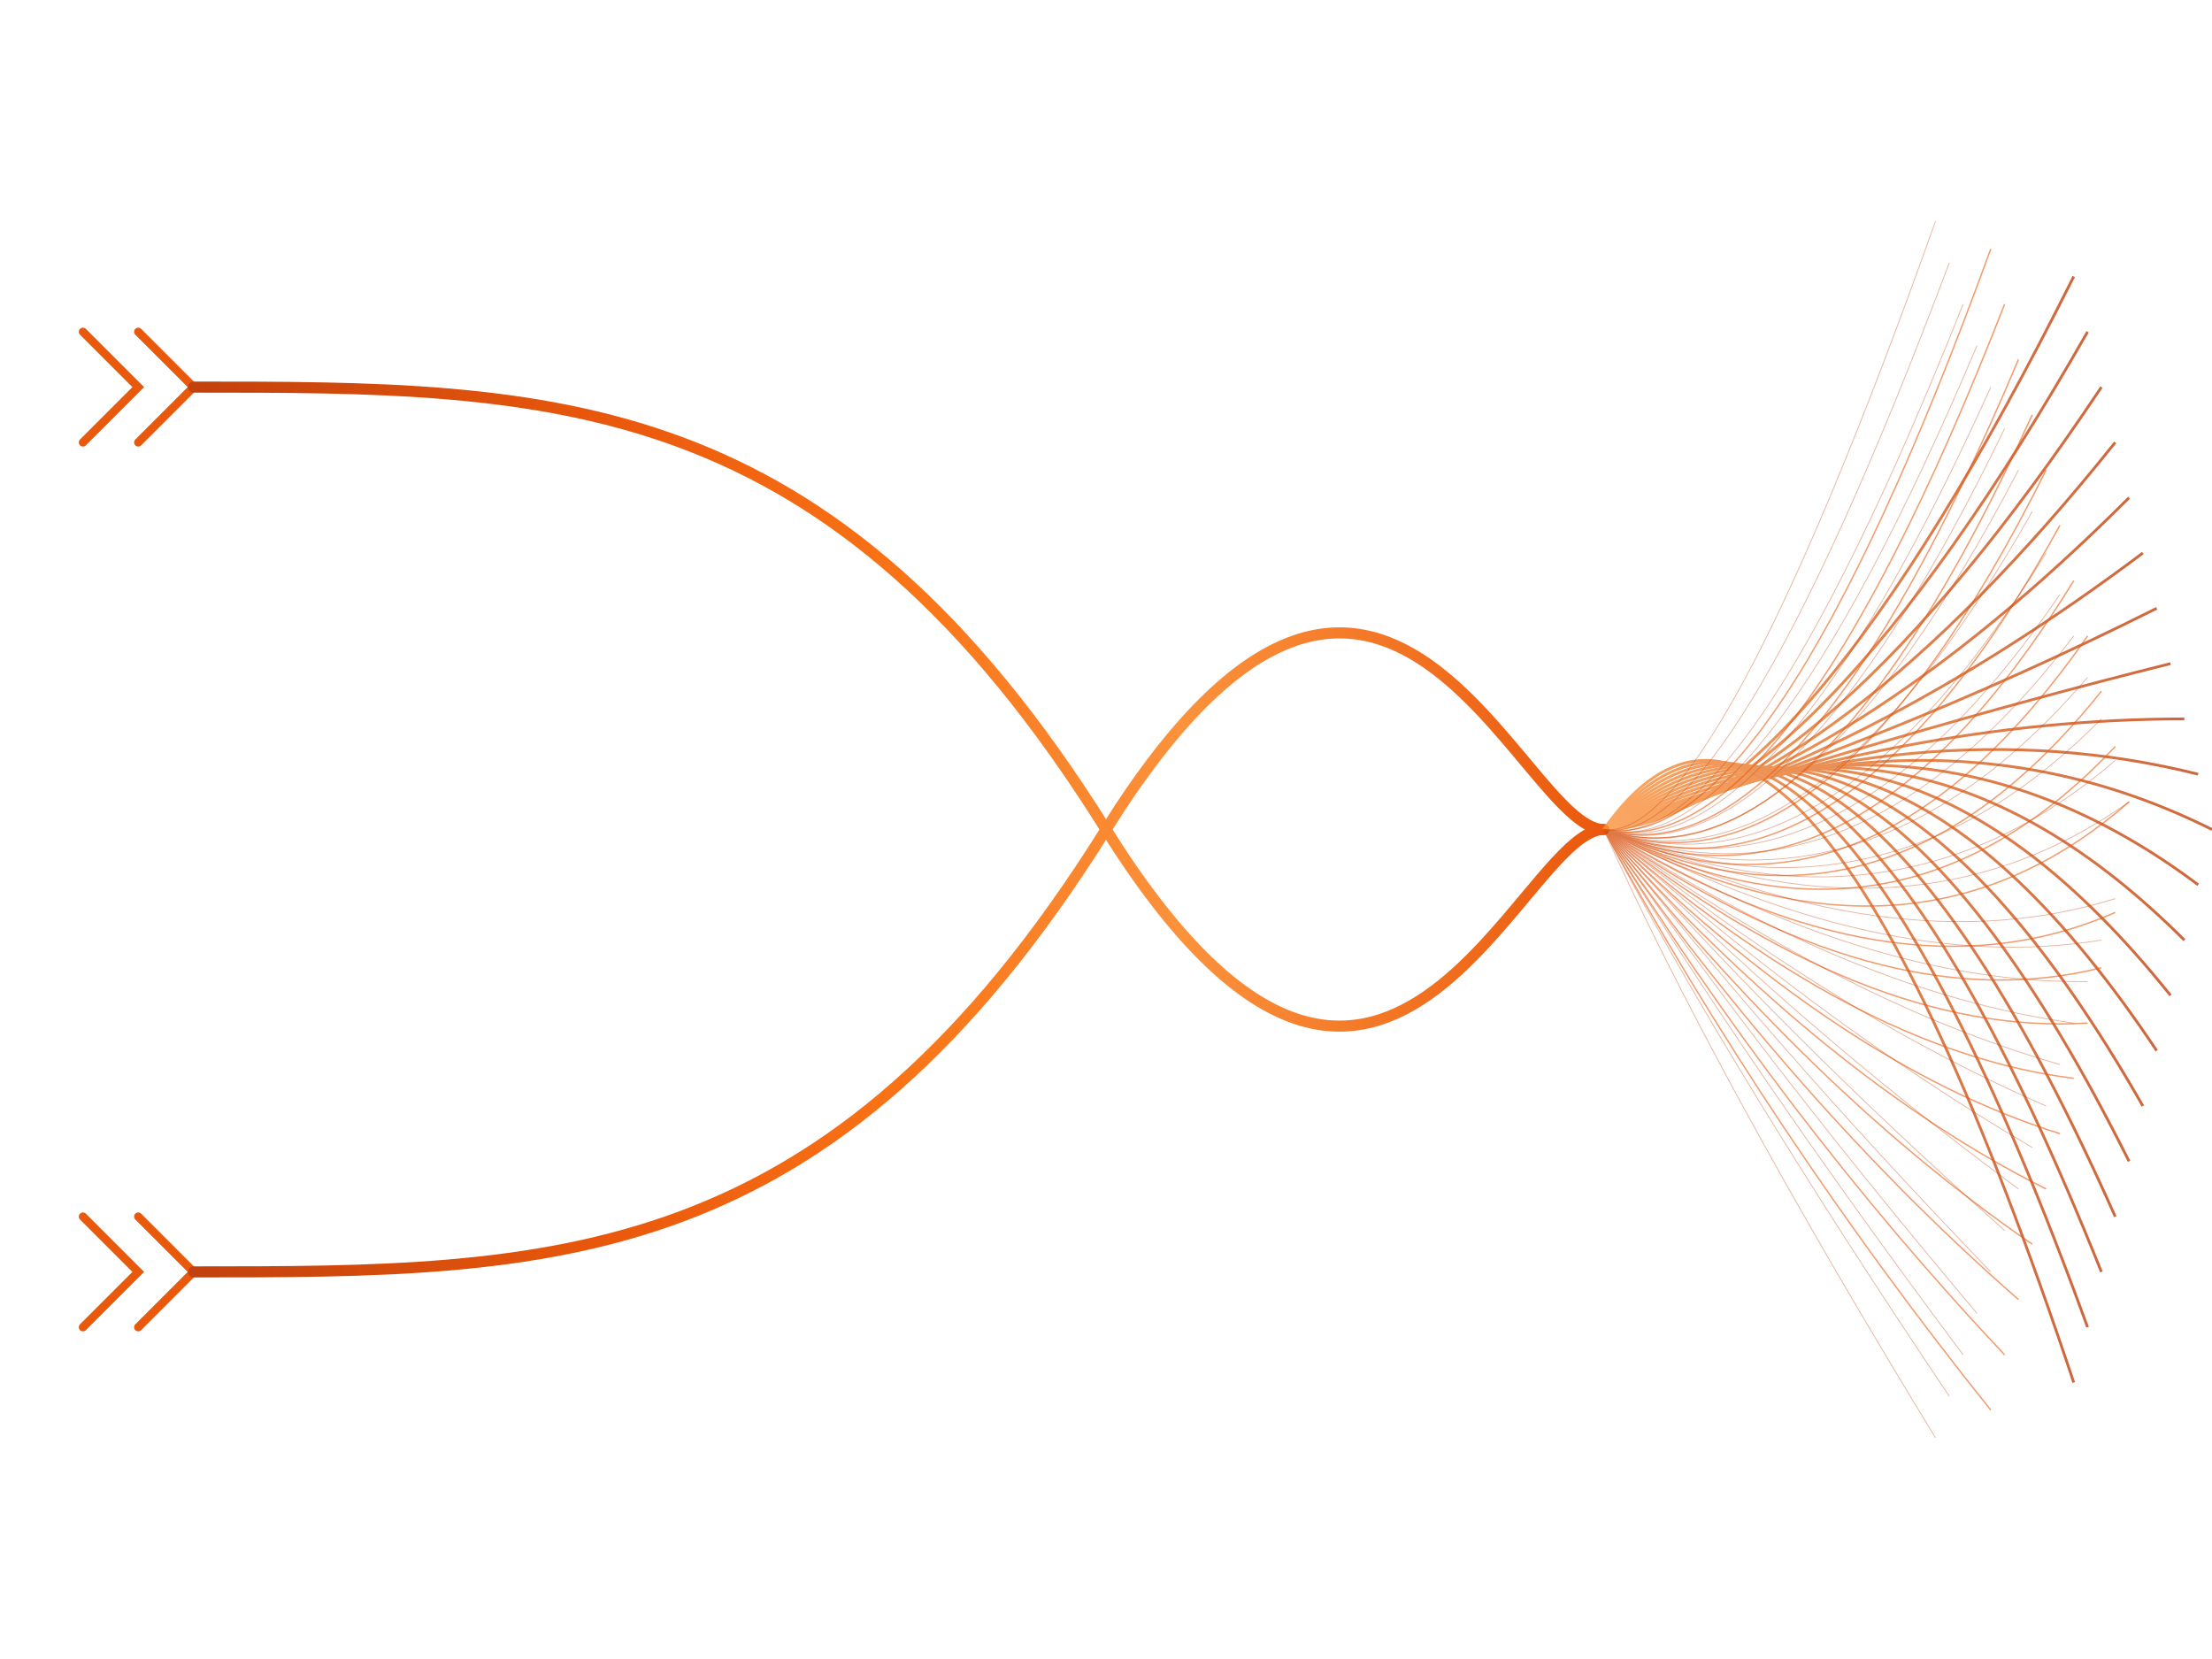
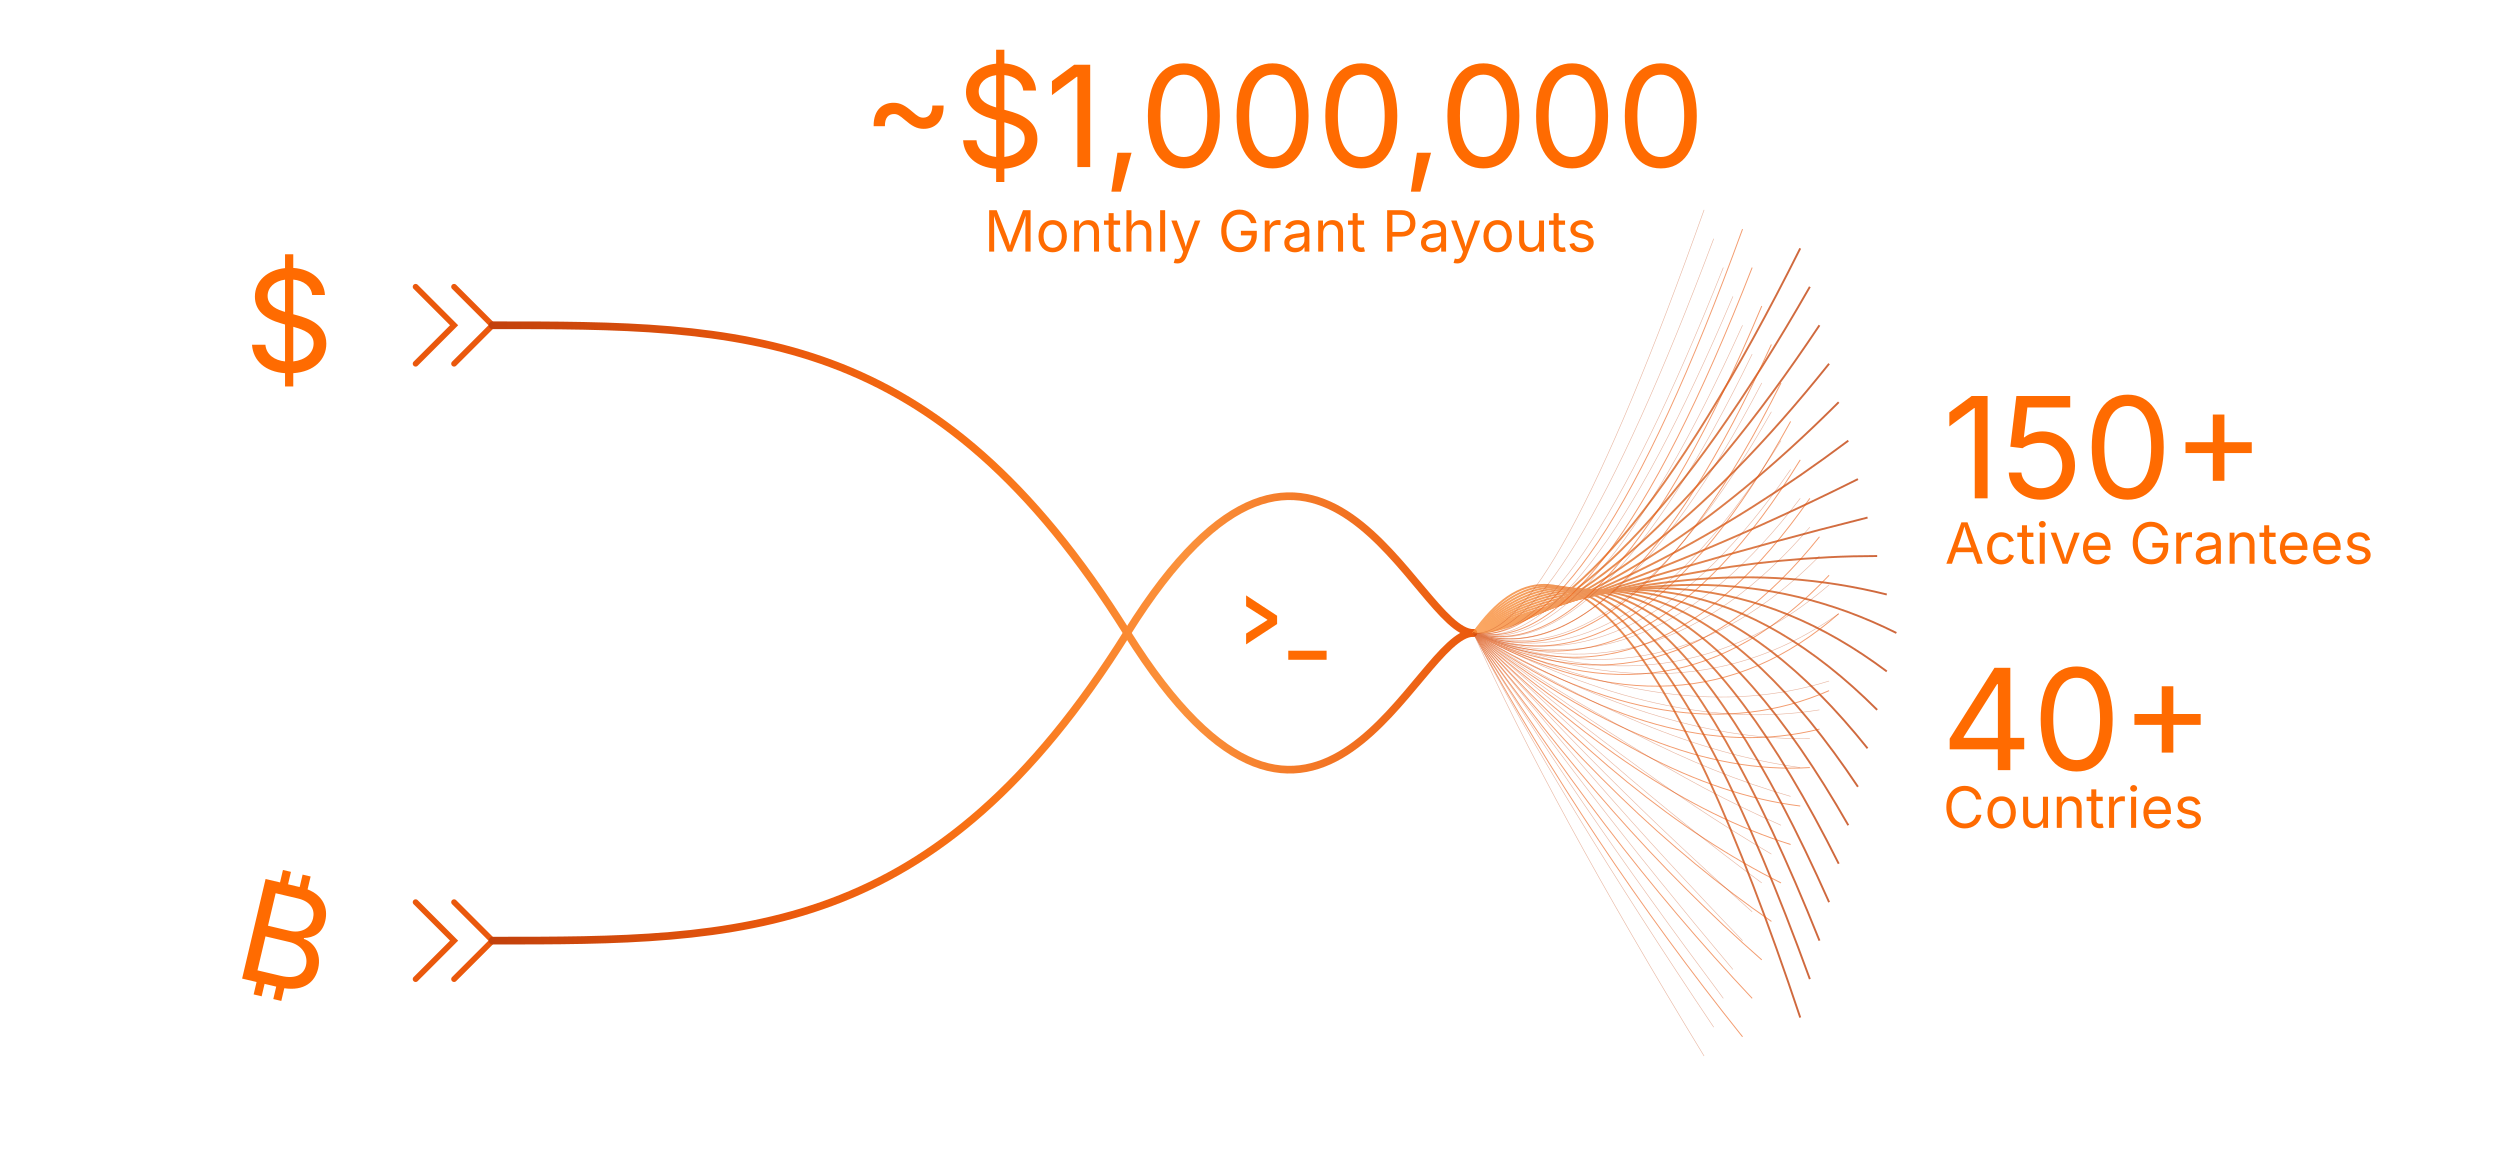
- <svg xmlns="http://www.w3.org/2000/svg" viewBox="0 0 800 600">
-   <defs>
-     <linearGradient id="mainGradient" x1="0%" y1="0%" x2="100%" y2="0%">
-       <stop offset="0%" stop-color="#c2410c" />
-       <stop offset="30%" stop-color="#ea580c" />
-       <stop offset="50%" stop-color="#f97316" />
-       <stop offset="70%" stop-color="#fb923c" />
-       <stop offset="100%" stop-color="#ea580c" />
+ <svg xmlns="http://www.w3.org/2000/svg" xmlns:xlink="http://www.w3.org/1999/xlink" viewBox="0 0 1300 600" version="1.1" id="svg82" width="1300" height="600" xml:space="preserve">
+   <defs id="defs7">
+     <linearGradient id="mainGradient" x1="0" y1="0" x2="1" y2="0">
+       <stop offset="0%" stop-color="#c2410c" id="stop1" />
+       <stop offset="30%" stop-color="#ea580c" id="stop2" />
+       <stop offset="50%" stop-color="#f97316" id="stop3" />
+       <stop offset="70%" stop-color="#fb923c" id="stop4" />
+       <stop offset="100%" stop-color="#ea580c" id="stop5" />
    </linearGradient>
-     <linearGradient id="fanGradient" x1="0%" y1="0%" x2="100%" y2="0%">
-       <stop offset="0%" stop-color="#fb923c" />
-       <stop offset="100%" stop-color="#c2410c" />
+     <linearGradient id="fanGradient" x1="0" y1="0" x2="1" y2="0">
+       <stop offset="0%" stop-color="#fb923c" id="stop6" />
+       <stop offset="100%" stop-color="#c2410c" id="stop7" />
    </linearGradient>
+     <linearGradient xlink:href="#mainGradient" id="linearGradient82" x1="45.987" y1="204.058" x2="393.595" y2="204.058" gradientTransform="matrix(1.478678,0,0,0.6762798,186.125,29.13449)" gradientUnits="userSpaceOnUse" />
+     <linearGradient xlink:href="#mainGradient" id="linearGradient83" x1="45.987" y1="335.541" x2="393.595" y2="335.541" gradientTransform="matrix(1.478678,0,0,0.6762798,186.125,29.13449)" gradientUnits="userSpaceOnUse" />
+     <linearGradient xlink:href="#fanGradient" id="linearGradient84" x1="629.408" y1="91.944" x2="814.375" y2="91.944" gradientTransform="scale(0.9215008,1.085186)" gradientUnits="userSpaceOnUse" />
+     <linearGradient xlink:href="#fanGradient" id="linearGradient85" x1="588.627" y1="117.99" x2="766.715" y2="117.99" gradientTransform="scale(0.9852869,1.014933)" gradientUnits="userSpaceOnUse" />
+     <linearGradient xlink:href="#fanGradient" id="linearGradient86" x1="547.364" y1="148.038" x2="717.706" y2="148.038" gradientTransform="scale(1.05951,0.9438327)" gradientUnits="userSpaceOnUse" />
+     <linearGradient xlink:href="#fanGradient" id="linearGradient87" x1="505.273" y1="183.277" x2="666.878" y2="183.277" gradientTransform="scale(1.147722,0.871291)" gradientUnits="userSpaceOnUse" />
+     <linearGradient xlink:href="#fanGradient" id="linearGradient88" x1="461.903" y1="225.535" x2="613.613" y2="225.535" gradientTransform="scale(1.25544,0.7965336)" gradientUnits="userSpaceOnUse" />
+     <linearGradient xlink:href="#fanGradient" id="linearGradient89" x1="416.63" y1="277.807" x2="557.041" y2="277.807" gradientTransform="scale(1.391818,0.7184848)" gradientUnits="userSpaceOnUse" />
+     <linearGradient xlink:href="#fanGradient" id="linearGradient90" x1="368.512" y1="345.468" x2="495.85" y2="345.468" gradientTransform="scale(1.573508,0.6355226)" gradientUnits="userSpaceOnUse" />
+     <linearGradient xlink:href="#fanGradient" id="linearGradient91" x1="315.978" y1="439.526" x2="427.843" y2="439.526" gradientTransform="scale(1.835068,0.5449388)" gradientUnits="userSpaceOnUse" />
+     <linearGradient xlink:href="#fanGradient" id="linearGradient92" x1="256.004" y1="587.748" x2="348.797" y2="587.748" gradientTransform="scale(2.264925,0.4415157)" gradientUnits="userSpaceOnUse" />
+     <linearGradient xlink:href="#fanGradient" id="linearGradient93" x1="216.049" y1="726.143" x2="296.275" y2="726.143" gradientTransform="scale(2.683731,0.3726156)" gradientUnits="userSpaceOnUse" />
+     <linearGradient xlink:href="#fanGradient" id="linearGradient94" x1="198.968" y1="799.93" x2="274.606" y2="799.93" gradientTransform="scale(2.914079,0.3431616)" gradientUnits="userSpaceOnUse" />
+     <linearGradient xlink:href="#fanGradient" id="linearGradient95" x1="262.432" y1="610.301" x2="359.983" y2="610.301" gradientTransform="scale(2.209273,0.4526375)" gradientUnits="userSpaceOnUse" />
+     <linearGradient xlink:href="#fanGradient" id="linearGradient96" x1="317.986" y1="505.035" x2="433.492" y2="505.035" gradientTransform="scale(1.823225,0.5484786)" gradientUnits="userSpaceOnUse" />
+     <linearGradient xlink:href="#fanGradient" id="linearGradient97" x1="368.401" y1="436.323" x2="499.086" y2="436.323" gradientTransform="scale(1.573657,0.6354626)" gradientUnits="userSpaceOnUse" />
+     <linearGradient xlink:href="#fanGradient" id="linearGradient98" x1="415.377" y1="386.918" x2="559.185" y2="386.918" gradientTransform="scale(1.39563,0.7165223)" gradientUnits="userSpaceOnUse" />
+     <linearGradient xlink:href="#fanGradient" id="linearGradient99" x1="459.953" y1="349.13" x2="615.265" y2="349.13" gradientTransform="scale(1.260325,0.7934464)" gradientUnits="userSpaceOnUse" />
+     <linearGradient xlink:href="#fanGradient" id="linearGradient100" x1="502.876" y1="318.888" x2="668.382" y2="318.888" gradientTransform="scale(1.152705,0.8675246)" gradientUnits="userSpaceOnUse" />
+     <linearGradient xlink:href="#fanGradient" id="linearGradient101" x1="544.581" y1="293.978" x2="719.151" y2="293.978" gradientTransform="scale(1.06439,0.9395052)" gradientUnits="userSpaceOnUse" />
+     <linearGradient xlink:href="#fanGradient" id="linearGradient102" x1="585.48" y1="272.92" x2="768.145" y2="272.92" gradientTransform="scale(0.9900014,1.0101)" gradientUnits="userSpaceOnUse" />
+     <linearGradient xlink:href="#fanGradient" id="linearGradient103" x1="625.88" y1="254.769" x2="815.782" y2="254.769" gradientTransform="scale(0.9260683,1.079834)" gradientUnits="userSpaceOnUse" />
+     <linearGradient xlink:href="#fanGradient" id="linearGradient104" x1="666.033" y1="238.873" x2="862.404" y2="238.873" gradientTransform="scale(0.8702122,1.149145)" gradientUnits="userSpaceOnUse" />
+     <linearGradient xlink:href="#fanGradient" id="linearGradient105" x1="780.769" y1="74.067" x2="1077.986" y2="74.067" gradientTransform="scale(0.7423323,1.347106)" gradientUnits="userSpaceOnUse" />
+     <linearGradient id="linearGradient7054">
+       <stop style="stop-color:#ffb200;stop-opacity:1;" offset="0" id="stop7050" />
+       <stop style="stop-color:#ff6b01;stop-opacity:1;" offset="0.493" id="stop7052" />
+     </linearGradient>
+     <radialGradient xlink:href="#linearGradient7054" id="radialGradient7056" cx="31.833" cy="29.662" fx="31.833" fy="29.662" r="42.553" gradientTransform="matrix(2,0,0,1.996956,-74.45071,12.98189)" gradientUnits="userSpaceOnUse" />
+     <radialGradient xlink:href="#linearGradient7054" id="radialGradient7056-7" cx="31.833" cy="29.662" fx="31.833" fy="29.662" r="42.553" gradientTransform="matrix(2,0,0,1.996956,-74.45071,12.98189)" gradientUnits="userSpaceOnUse" />
  </defs>
-   <polyline points="30,120 50,140 30,160" fill="none" stroke="#ea580c" stroke-width="3" stroke-linecap="round" />
-   <polyline points="50,120 70,140 50,160" fill="none" stroke="#ea580c" stroke-width="3" stroke-linecap="round" />
-   <polyline points="30,440 50,460 30,480" fill="none" stroke="#ea580c" stroke-width="3" stroke-linecap="round" />
-   <polyline points="50,440 70,460 50,480" fill="none" stroke="#ea580c" stroke-width="3" stroke-linecap="round" />
-   <path d="M 70 140             C 200 140, 300 140, 400 300            C 500 460, 550 300, 580 300" fill="none" stroke="url(#mainGradient)" stroke-width="4" stroke-linecap="round" />
-   <path d="M 70 460             C 200 460, 300 460, 400 300            C 500 140, 550 300, 580 300" fill="none" stroke="url(#mainGradient)" stroke-width="4" stroke-linecap="round" />
-   <g stroke="url(#fanGradient)" stroke-width="1" fill="none" opacity="0.8">
-     <path d="M 580 300 Q 650 300, 750 100" />
-     <path d="M 580 300 Q 655 295, 755 120" />
-     <path d="M 580 300 Q 660 290, 760 140" />
-     <path d="M 580 300 Q 665 285, 765 160" />
-     <path d="M 580 300 Q 670 280, 770 180" />
-     <path d="M 580 300 Q 675 275, 775 200" />
-     <path d="M 580 300 Q 680 270, 780 220" />
-     <path d="M 580 300 Q 685 265, 785 240" />
-     <path d="M 580 300 Q 690 260, 790 260" />
-     <path d="M 580 300 Q 695 255, 795 280" />
-     <path d="M 580 300 Q 700 250, 800 300" />
-     <path d="M 580 300 Q 695 245, 795 320" />
-     <path d="M 580 300 Q 690 240, 790 340" />
-     <path d="M 580 300 Q 685 235, 785 360" />
-     <path d="M 580 300 Q 680 230, 780 380" />
-     <path d="M 580 300 Q 675 225, 775 400" />
-     <path d="M 580 300 Q 670 220, 770 420" />
-     <path d="M 580 300 Q 665 215, 765 440" />
-     <path d="M 580 300 Q 660 210, 760 460" />
-     <path d="M 580 300 Q 655 205, 755 480" />
-     <path d="M 580 300 Q 650 200, 750 500" />
+   <polyline points="30,120 50,140 30,160" fill="none" stroke="#ea580c" stroke-width="3" stroke-linecap="round" id="polyline7" transform="translate(186.125,29.13449)" />
+   <polyline points="50,120 70,140 50,160" fill="none" stroke="#ea580c" stroke-width="3" stroke-linecap="round" id="polyline8" transform="translate(186.125,29.13449)" />
+   <polyline points="30,440 50,460 30,480" fill="none" stroke="#ea580c" stroke-width="3" stroke-linecap="round" id="polyline9" transform="translate(186.125,29.13449)" />
+   <polyline points="50,440 70,460 50,480" fill="none" stroke="#ea580c" stroke-width="3" stroke-linecap="round" id="polyline10" transform="translate(186.125,29.13449)" />
+   <path d="m 256.125,169.134 c 130,0 230,0 330,160 100,160 150,0 180,0" fill="none" stroke="url(#mainGradient)" stroke-width="4" stroke-linecap="round" id="path10" style="stroke:url(#linearGradient82)" />
+   <path d="m 256.125,489.134 c 130,0 230,0 330,-160 100,-160 150,0 180,0" fill="none" stroke="url(#mainGradient)" stroke-width="4" stroke-linecap="round" id="path11" style="stroke:url(#linearGradient83)" />
+   <g stroke="url(#fanGradient)" stroke-width="1" fill="none" opacity="0.8" id="g32" style="stroke:url(#linearGradient105)" transform="translate(186.125,29.13449)">
+     <path d="m 580,300 q 70,0 170,-200" id="path12" style="stroke:url(#linearGradient84)" />
+     <path d="m 580,300 q 75,-5 175,-180" id="path13" style="stroke:url(#linearGradient85)" />
+     <path d="M 580,300 Q 660,290 760,140" id="path14" style="stroke:url(#linearGradient86)" />
+     <path d="M 580,300 Q 665,285 765,160" id="path15" style="stroke:url(#linearGradient87)" />
+     <path d="M 580,300 Q 670,280 770,180" id="path16" style="stroke:url(#linearGradient88)" />
+     <path d="M 580,300 Q 675,275 775,200" id="path17" style="stroke:url(#linearGradient89)" />
+     <path d="M 580,300 Q 680,270 780,220" id="path18" style="stroke:url(#linearGradient90)" />
+     <path d="M 580,300 Q 685,265 785,240" id="path19" style="stroke:url(#linearGradient91)" />
+     <path d="M 580,300 Q 690,260 790,260" id="path20" style="stroke:url(#linearGradient92)" />
+     <path d="M 580,300 Q 695,255 795,280" id="path21" style="stroke:url(#linearGradient93)" />
+     <path d="m 580,300 q 120,-50 220,0" id="path22" style="stroke:url(#linearGradient94)" />
+     <path d="m 580,300 q 115,-55 215,20" id="path23" style="stroke:url(#linearGradient95)" />
+     <path d="m 580,300 q 110,-60 210,40" id="path24" style="stroke:url(#linearGradient96)" />
+     <path d="m 580,300 q 105,-65 205,60" id="path25" style="stroke:url(#linearGradient97)" />
+     <path d="m 580,300 q 100,-70 200,80" id="path26" style="stroke:url(#linearGradient98)" />
+     <path d="m 580,300 q 95,-75 195,100" id="path27" style="stroke:url(#linearGradient99)" />
+     <path d="m 580,300 q 90,-80 190,120" id="path28" style="stroke:url(#linearGradient100)" />
+     <path d="m 580,300 q 85,-85 185,140" id="path29" style="stroke:url(#linearGradient101)" />
+     <path d="m 580,300 q 80,-90 180,160" id="path30" style="stroke:url(#linearGradient102)" />
+     <path d="m 580,300 q 75,-95 175,180" id="path31" style="stroke:url(#linearGradient103)" />
+     <path d="M 580,300 Q 650,200 750,500" id="path32" style="stroke:url(#linearGradient104)" />
  </g>
-   <g stroke="#ea580c" stroke-width="0.5" fill="none" opacity="0.6">
-     <path d="M 580 300 Q 640 310, 720 90" />
-     <path d="M 580 300 Q 645 315, 725 110" />
-     <path d="M 580 300 Q 650 320, 730 130" />
-     <path d="M 580 300 Q 655 325, 735 150" />
-     <path d="M 580 300 Q 660 330, 740 170" />
-     <path d="M 580 300 Q 665 335, 745 190" />
-     <path d="M 580 300 Q 670 340, 750 210" />
-     <path d="M 580 300 Q 675 345, 755 230" />
-     <path d="M 580 300 Q 680 350, 760 250" />
-     <path d="M 580 300 Q 685 355, 765 270" />
-     <path d="M 580 300 Q 690 360, 770 290" />
-     <path d="M 580 300 Q 685 365, 765 330" />
-     <path d="M 580 300 Q 680 370, 760 350" />
-     <path d="M 580 300 Q 675 375, 755 370" />
-     <path d="M 580 300 Q 670 380, 750 390" />
-     <path d="M 580 300 Q 665 385, 745 410" />
-     <path d="M 580 300 Q 660 390, 740 430" />
-     <path d="M 580 300 Q 655 395, 735 450" />
-     <path d="M 580 300 Q 650 400, 730 470" />
-     <path d="M 580 300 Q 645 405, 725 490" />
-     <path d="M 580 300 Q 640 410, 720 510" />
+   <g stroke="#ea580c" stroke-width="0.5" fill="none" opacity="0.6" id="g53" transform="translate(186.125,29.13449)">
+     <path d="M 580,300 Q 640,310 720,90" id="path33" />
+     <path d="m 580,300 q 65,15 145,-190" id="path34" />
+     <path d="m 580,300 q 70,20 150,-170" id="path35" />
+     <path d="m 580,300 q 75,25 155,-150" id="path36" />
+     <path d="m 580,300 q 80,30 160,-130" id="path37" />
+     <path d="m 580,300 q 85,35 165,-110" id="path38" />
+     <path d="m 580,300 q 90,40 170,-90" id="path39" />
+     <path d="m 580,300 q 95,45 175,-70" id="path40" />
+     <path d="m 580,300 q 100,50 180,-50" id="path41" />
+     <path d="m 580,300 q 105,55 185,-30" id="path42" />
+     <path d="m 580,300 q 110,60 190,-10" id="path43" />
+     <path d="m 580,300 q 105,65 185,30" id="path44" />
+     <path d="m 580,300 q 100,70 180,50" id="path45" />
+     <path d="m 580,300 q 95,75 175,70" id="path46" />
+     <path d="m 580,300 q 90,80 170,90" id="path47" />
+     <path d="m 580,300 q 85,85 165,110" id="path48" />
+     <path d="m 580,300 q 80,90 160,130" id="path49" />
+     <path d="m 580,300 q 75,95 155,150" id="path50" />
+     <path d="m 580,300 q 70,100 150,170" id="path51" />
+     <path d="m 580,300 q 65,105 145,190" id="path52" />
+     <path d="m 580,300 q 60,110 140,210" id="path53" />
  </g>
-   <g stroke="#c2410c" stroke-width="0.3" fill="none" opacity="0.4">
-     <path d="M 580 300 Q 620 305, 700 80" />
-     <path d="M 580 300 Q 625 308, 705 95" />
-     <path d="M 580 300 Q 630 311, 710 110" />
-     <path d="M 580 300 Q 635 314, 715 125" />
-     <path d="M 580 300 Q 640 317, 720 140" />
-     <path d="M 580 300 Q 645 320, 725 155" />
-     <path d="M 580 300 Q 650 323, 730 170" />
-     <path d="M 580 300 Q 655 326, 735 185" />
-     <path d="M 580 300 Q 660 329, 740 200" />
-     <path d="M 580 300 Q 665 332, 745 215" />
-     <path d="M 580 300 Q 670 335, 750 230" />
-     <path d="M 580 300 Q 675 338, 755 245" />
-     <path d="M 580 300 Q 680 341, 760 260" />
-     <path d="M 580 300 Q 685 344, 765 275" />
-     <path d="M 580 300 Q 690 347, 770 290" />
-     <path d="M 580 300 Q 685 350, 765 325" />
-     <path d="M 580 300 Q 680 353, 760 340" />
-     <path d="M 580 300 Q 675 356, 755 355" />
-     <path d="M 580 300 Q 670 359, 750 370" />
-     <path d="M 580 300 Q 665 362, 745 385" />
-     <path d="M 580 300 Q 660 365, 740 400" />
-     <path d="M 580 300 Q 655 368, 735 415" />
-     <path d="M 580 300 Q 650 371, 730 430" />
-     <path d="M 580 300 Q 645 374, 725 445" />
-     <path d="M 580 300 Q 640 377, 720 460" />
-     <path d="M 580 300 Q 635 380, 715 475" />
-     <path d="M 580 300 Q 630 383, 710 490" />
-     <path d="M 580 300 Q 625 386, 705 505" />
-     <path d="M 580 300 Q 620 389, 700 520" />
+   <g stroke="#c2410c" stroke-width="0.3" fill="none" opacity="0.4" id="g82" transform="translate(186.125,29.13449)">
+     <path d="m 580,300 q 40,5 120,-220" id="path54" />
+     <path d="m 580,300 q 45,8 125,-205" id="path55" />
+     <path d="m 580,300 q 50,11 130,-190" id="path56" />
+     <path d="m 580,300 q 55,14 135,-175" id="path57" />
+     <path d="m 580,300 q 60,17 140,-160" id="path58" />
+     <path d="m 580,300 q 65,20 145,-145" id="path59" />
+     <path d="m 580,300 q 70,23 150,-130" id="path60" />
+     <path d="m 580,300 q 75,26 155,-115" id="path61" />
+     <path d="m 580,300 q 80,29 160,-100" id="path62" />
+     <path d="m 580,300 q 85,32 165,-85" id="path63" />
+     <path d="m 580,300 q 90,35 170,-70" id="path64" />
+     <path d="m 580,300 q 95,38 175,-55" id="path65" />
+     <path d="m 580,300 q 100,41 180,-40" id="path66" />
+     <path d="m 580,300 q 105,44 185,-25" id="path67" />
+     <path d="m 580,300 q 110,47 190,-10" id="path68" />
+     <path d="m 580,300 q 105,50 185,25" id="path69" />
+     <path d="m 580,300 q 100,53 180,40" id="path70" />
+     <path d="m 580,300 q 95,56 175,55" id="path71" />
+     <path d="m 580,300 q 90,59 170,70" id="path72" />
+     <path d="m 580,300 q 85,62 165,85" id="path73" />
+     <path d="m 580,300 q 80,65 160,100" id="path74" />
+     <path d="m 580,300 q 75,68 155,115" id="path75" />
+     <path d="m 580,300 q 70,71 150,130" id="path76" />
+     <path d="m 580,300 q 65,74 145,145" id="path77" />
+     <path d="m 580,300 q 60,77 140,160" id="path78" />
+     <path d="m 580,300 q 55,80 135,175" id="path79" />
+     <path d="m 580,300 q 50,83 130,190" id="path80" />
+     <path d="m 580,300 q 45,86 125,205" id="path81" />
+     <path d="m 580,300 q 40,89 120,220" id="path82" />
  </g>
+   <g id="g2367" transform="matrix(1.237097,0,0,1.237097,629.6046,289.7298)">
+     <path id="rect7048" style="font-variation-settings:'wght' 700;opacity:1;fill:url(#radialGradient7056);fill-opacity:1;stroke-width:10.583;stroke-linecap:round;stroke-linejoin:round" d="m 32.574,39.319 v 3.81 h 16.11 v -3.81 z" />
+     <path id="rect7048-9" style="font-variation-settings:'wght' 700;fill:url(#radialGradient7056-7);fill-opacity:1;stroke-width:10.583;stroke-linecap:round;stroke-linejoin:round" d="m 14.849,16.062 v 4.551 l 8.945,5.681 v 0.137 l -8.945,5.68 V 36.662 L 27.878,28.107 V 24.617 Z" />
+   </g>
+   <text xml:space="preserve" style="font-style:normal;font-variant:normal;font-weight:normal;font-stretch:normal;font-size:73.123px;font-family:Inter;-inkscape-font-specification:'Inter, @opsz=32,wght=700';font-variant-ligatures:normal;font-variant-caps:normal;font-variant-numeric:normal;font-variant-east-asian:normal;font-variation-settings:'opsz' 32, 'wght' 700;text-align:start;writing-mode:lr-tb;direction:ltr;text-anchor:start;fill:#ff6b01;fill-opacity:1;stroke-width:0.167" x="1010.237" y="259.135" id="text110">
+     <tspan x="1010.237" y="259.135" style="font-style:normal;font-variant:normal;font-weight:normal;font-stretch:normal;font-size:73.123px;font-family:Inter;-inkscape-font-specification:'Inter, @opsz=32,wght=700';font-variant-ligatures:normal;font-variant-caps:normal;font-variant-numeric:normal;font-variant-east-asian:normal;font-variation-settings:'opsz' 32, 'wght' 700;fill:#ff6b01;fill-opacity:1;stroke-width:0.167" id="tspan110">150+</tspan>
+   </text>
+   <text xml:space="preserve" style="font-style:normal;font-variant:normal;font-weight:normal;font-stretch:normal;font-size:29.625px;font-family:Inter;-inkscape-font-specification:'Inter, Normal';font-variant-ligatures:normal;font-variant-caps:normal;font-variant-numeric:normal;font-variant-east-asian:normal;text-align:start;writing-mode:lr-tb;direction:ltr;text-anchor:start;fill:#ff6b01;fill-opacity:1;stroke-width:0.069" x="1011.34" y="293.153" id="text111">
+     <tspan x="1011.34" y="293.153" style="font-style:normal;font-variant:normal;font-weight:normal;font-stretch:normal;font-size:29.625px;font-family:Inter;-inkscape-font-specification:'Inter, Normal';font-variant-ligatures:normal;font-variant-caps:normal;font-variant-numeric:normal;font-variant-east-asian:normal;fill:#ff6b01;fill-opacity:1;stroke-width:0.069" id="tspan111">Active Grantees</tspan>
+   </text>
+   <text xml:space="preserve" style="font-style:normal;font-variant:normal;font-weight:normal;font-stretch:normal;font-size:73.123px;font-family:Inter;-inkscape-font-specification:'Inter, @opsz=32,wght=700';font-variant-ligatures:normal;font-variant-caps:normal;font-variant-numeric:normal;font-variant-east-asian:normal;font-variation-settings:'opsz' 32, 'wght' 700;text-align:start;writing-mode:lr-tb;direction:ltr;text-anchor:start;fill:#ff6b01;fill-opacity:1;stroke-width:0.167" x="1009.559" y="400.467" id="text112">
+     <tspan x="1009.559" y="400.467" style="font-style:normal;font-variant:normal;font-weight:normal;font-stretch:normal;font-size:73.123px;font-family:Inter;-inkscape-font-specification:'Inter, @opsz=32,wght=700';font-variant-ligatures:normal;font-variant-caps:normal;font-variant-numeric:normal;font-variant-east-asian:normal;font-variation-settings:'opsz' 32, 'wght' 700;fill:#ff6b01;fill-opacity:1;stroke-width:0.167" id="tspan112">40+</tspan>
+   </text>
+   <text xml:space="preserve" style="font-style:normal;font-variant:normal;font-weight:normal;font-stretch:normal;font-size:29.625px;font-family:Inter;-inkscape-font-specification:'Inter, Normal';font-variant-ligatures:normal;font-variant-caps:normal;font-variant-numeric:normal;font-variant-east-asian:normal;text-align:start;writing-mode:lr-tb;direction:ltr;text-anchor:start;fill:#ff6b01;fill-opacity:1;stroke-width:0.069" x="1010.328" y="430.484" id="text113">
+     <tspan x="1010.328" y="430.484" style="font-style:normal;font-variant:normal;font-weight:normal;font-stretch:normal;font-size:29.625px;font-family:Inter;-inkscape-font-specification:'Inter, Normal';font-variant-ligatures:normal;font-variant-caps:normal;font-variant-numeric:normal;font-variant-east-asian:normal;fill:#ff6b01;fill-opacity:1;stroke-width:0.069" id="tspan113">Countries</tspan>
+   </text>
+   <text xml:space="preserve" style="font-style:normal;font-variant:normal;font-weight:normal;font-stretch:normal;font-size:29.625px;font-family:Inter;-inkscape-font-specification:'Inter, @opsz=32,wght=700';font-variant-ligatures:normal;font-variant-caps:normal;font-variant-numeric:normal;font-variant-east-asian:normal;font-variation-settings:'opsz' 32, 'wght' 700;text-align:start;writing-mode:lr-tb;direction:ltr;text-anchor:start;fill:#ff6b01;fill-opacity:1;stroke-width:0.069" x="511.747" y="130.836" id="text2">
+     <tspan x="511.747" y="130.836" style="font-style:normal;font-variant:normal;font-weight:normal;font-stretch:normal;font-size:29.625px;font-family:Inter;-inkscape-font-specification:'Inter, @opsz=32,wght=700';font-variant-ligatures:normal;font-variant-caps:normal;font-variant-numeric:normal;font-variant-east-asian:normal;font-variation-settings:'opsz' 32, 'wght' 700;fill:#ff6b01;fill-opacity:1;stroke-width:0.069" id="tspan2">Monthly Grant Payouts</tspan>
+   </text>
+   <text xml:space="preserve" style="font-style:normal;font-variant:normal;font-weight:normal;font-stretch:normal;font-size:73.123px;font-family:Inter;-inkscape-font-specification:'Inter, @opsz=32,wght=700';font-variant-ligatures:normal;font-variant-caps:normal;font-variant-numeric:normal;font-variant-east-asian:normal;font-variation-settings:'opsz' 32, 'wght' 700;text-align:start;writing-mode:lr-tb;direction:ltr;text-anchor:start;fill:#ff6b01;fill-opacity:1;stroke-width:0.167" x="126.906" y="193.197" id="text10">
+     <tspan x="126.906" y="193.197" style="font-style:normal;font-variant:normal;font-weight:normal;font-stretch:normal;font-size:73.123px;font-family:Inter;-inkscape-font-specification:'Inter, @opsz=32,wght=700';font-variant-ligatures:normal;font-variant-caps:normal;font-variant-numeric:normal;font-variant-east-asian:normal;font-variation-settings:'opsz' 32, 'wght' 700;fill:#ff6b01;fill-opacity:1;stroke-width:0.167" id="tspan10">$</tspan>
+   </text>
+   <text xml:space="preserve" style="font-style:normal;font-variant:normal;font-weight:normal;font-stretch:normal;font-size:73.123px;font-family:Inter;-inkscape-font-specification:'Inter, @opsz=32,wght=700';font-variant-ligatures:normal;font-variant-caps:normal;font-variant-numeric:normal;font-variant-east-asian:normal;font-variation-settings:'opsz' 32, 'wght' 700;text-align:start;writing-mode:lr-tb;direction:ltr;text-anchor:start;fill:#ff6b01;fill-opacity:1;stroke-width:0.167" x="232.793" y="466.445" id="text11" transform="rotate(13.25414)">
+     <tspan x="232.793" y="466.445" style="font-style:normal;font-variant:normal;font-weight:normal;font-stretch:normal;font-size:73.123px;font-family:Inter;-inkscape-font-specification:'Inter, @opsz=32,wght=700';font-variant-ligatures:normal;font-variant-caps:normal;font-variant-numeric:normal;font-variant-east-asian:normal;font-variation-settings:'opsz' 32, 'wght' 700;fill:#ff6b01;fill-opacity:1;stroke-width:0.167" id="tspan11">₿</tspan>
+   </text>
+   <text xml:space="preserve" style="font-style:normal;font-variant:normal;font-weight:normal;font-stretch:normal;font-size:73.123px;font-family:Inter;-inkscape-font-specification:'Inter, @opsz=32,wght=700';font-variant-ligatures:normal;font-variant-caps:normal;font-variant-numeric:normal;font-variant-east-asian:normal;font-variation-settings:'opsz' 32, 'wght' 700;text-align:start;writing-mode:lr-tb;direction:ltr;text-anchor:start;fill:#ff6b01;fill-opacity:1;stroke-width:0.167" x="448.295" y="86.858" id="text13">
+     <tspan x="448.295" y="86.858" style="font-style:normal;font-variant:normal;font-weight:normal;font-stretch:normal;font-size:73.123px;font-family:Inter;-inkscape-font-specification:'Inter, @opsz=32,wght=700';font-variant-ligatures:normal;font-variant-caps:normal;font-variant-numeric:normal;font-variant-east-asian:normal;font-variation-settings:'opsz' 32, 'wght' 700;fill:#ff6b01;fill-opacity:1;stroke-width:0.167" id="tspan13">~$1,000,000</tspan>
+   </text>
</svg>
